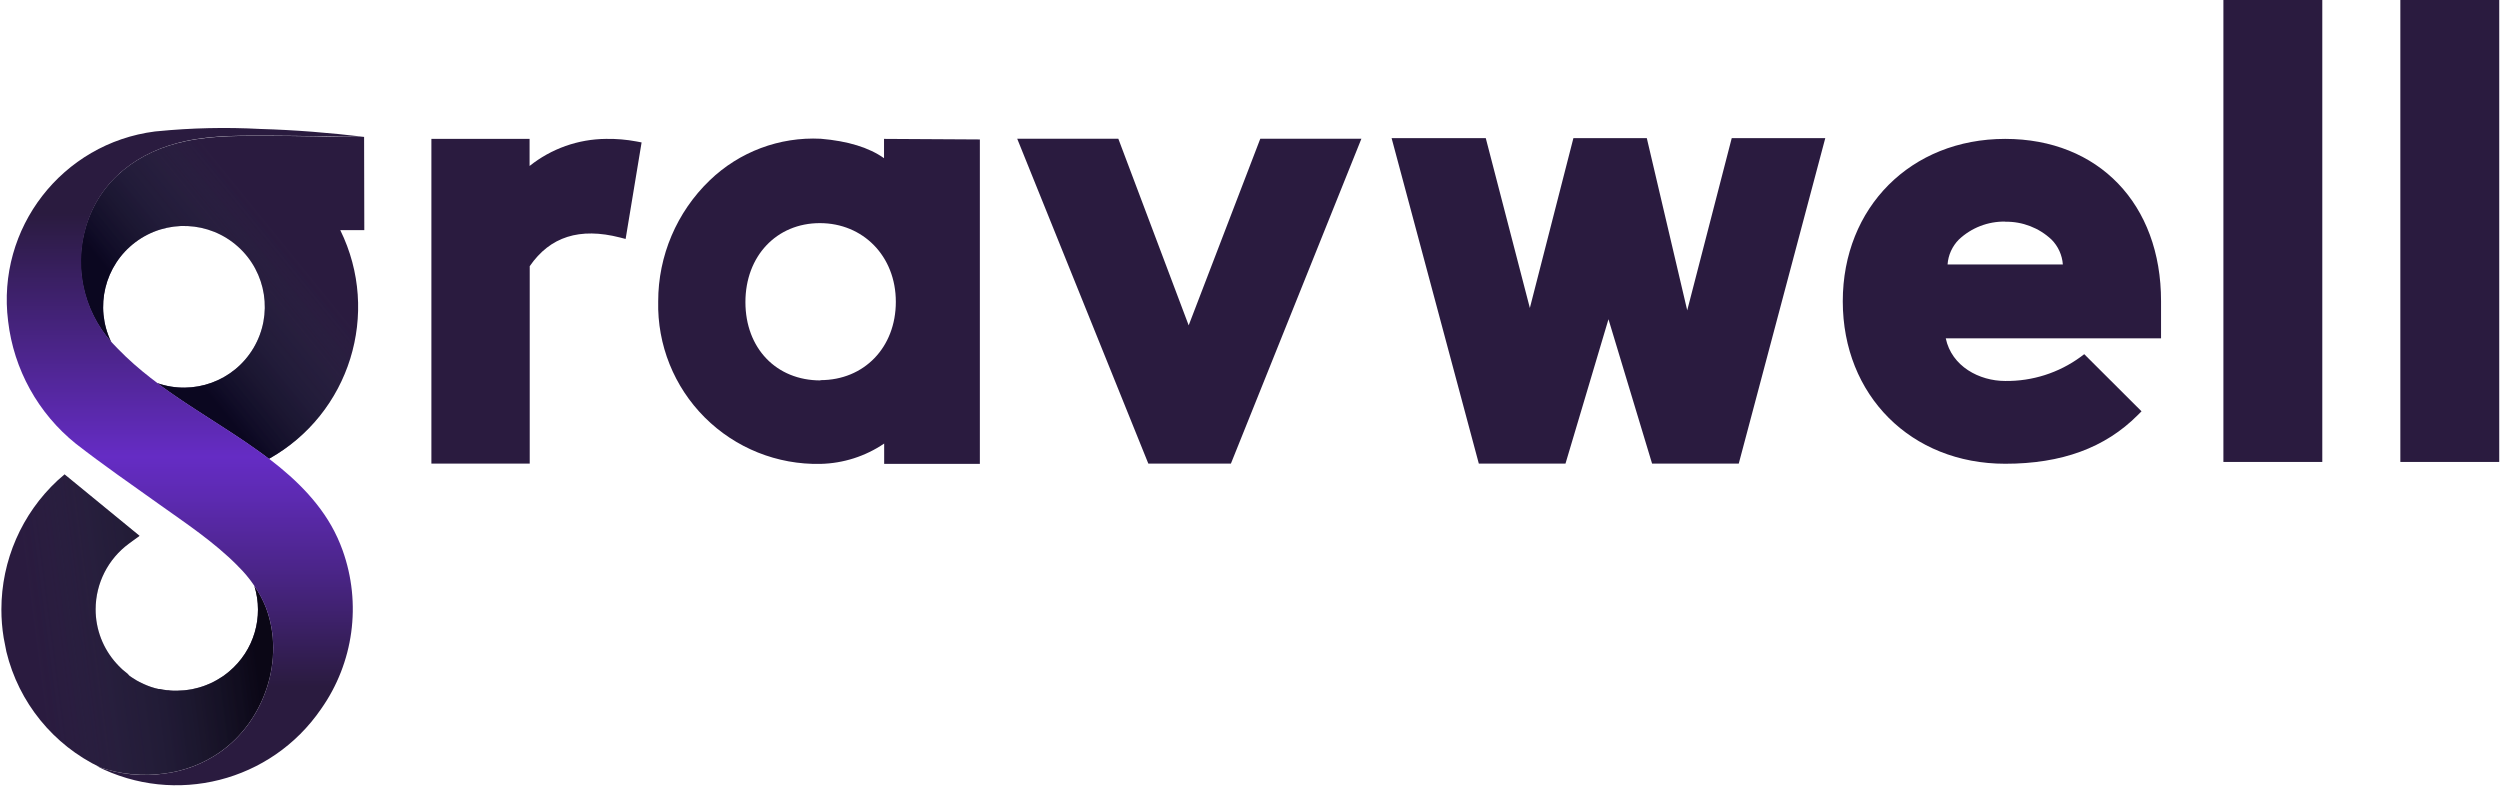
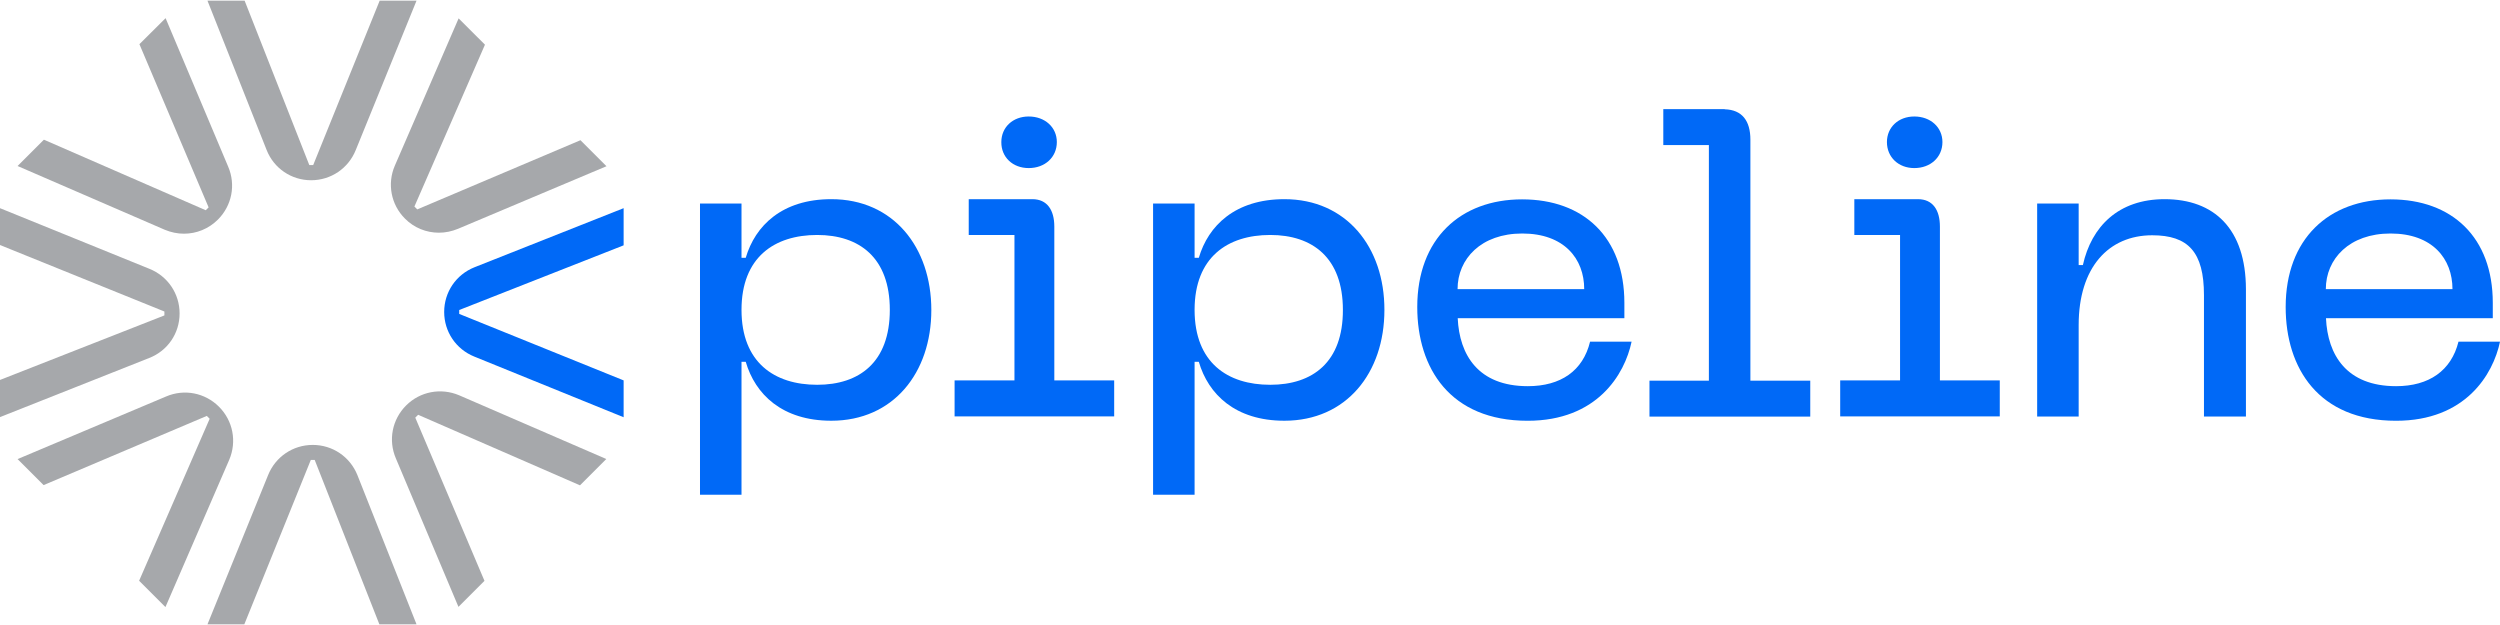
- <svg xmlns="http://www.w3.org/2000/svg" id="Layer_1" data-name="Layer 1" viewBox="0 0 360 113.07">
-   <defs>
-     <style>.cls-1{fill:#2a1b3f;}.cls-2,.cls-3{opacity:0.74;}.cls-2{fill:url(#linear-gradient);}.cls-3{fill:url(#linear-gradient-2);}.cls-4{fill:url(#linear-gradient-3);}</style>
-     <linearGradient id="linear-gradient" x1="13.08" y1="57.85" x2="45.59" y2="31.4" gradientUnits="userSpaceOnUse">
-       <stop offset="0.33" stop-color="#000016" />
-       <stop offset="0.86" stop-color="#2c3b4a" stop-opacity="0" />
-     </linearGradient>
-     <linearGradient id="linear-gradient-2" x1="-3.36" y1="92.43" x2="55.27" y2="84.78" gradientUnits="userSpaceOnUse">
-       <stop offset="0.14" stop-color="#2c3b4a" stop-opacity="0" />
-       <stop offset="0.67" stop-color="#000008" />
-     </linearGradient>
-     <linearGradient id="linear-gradient-3" x1="26.7" y1="113.07" x2="26.7" y2="18.45" gradientUnits="userSpaceOnUse">
-       <stop offset="0.15" stop-color="#2a1b3f" />
-       <stop offset="0.31" stop-color="#482482" />
-       <stop offset="0.44" stop-color="#5d2ab2" />
-       <stop offset="0.5" stop-color="#652cc4" />
-       <stop offset="0.87" stop-color="#2a1b3f" />
-     </linearGradient>
-   </defs>
-   <path class="cls-1" d="M87.26,20h0a17.86,17.86,0,0,0-11,3.9V20H62.12V66.76H76.28V38.33c2.93-4.26,7.2-5.61,13-4.13l.81.21,2.3-13.9-.73-.14A21.65,21.65,0,0,0,87.26,20Z" />
-   <path class="cls-1" d="M127.3,22.78c-2.15-1.53-5.2-2.47-9.11-2.8a21.48,21.48,0,0,0-16,6,24.16,24.16,0,0,0-7.41,17.43,22.88,22.88,0,0,0,23.39,23.39,17,17,0,0,0,9.15-2.93v2.93h13.78V20.08L127.3,20Zm-9.15,32c-6.37,0-10.81-4.64-10.81-11.28s4.5-11.37,10.72-11.37S129,36.88,129,43.46,124.42,54.74,118.15,54.74Z" />
-   <polygon class="cls-1" points="171.17 46.85 161.04 19.98 146.48 19.98 165.36 66.76 177.25 66.76 196.04 19.98 181.48 19.98 171.17 46.85" />
-   <polygon class="cls-1" points="242.96 44.69 237.14 19.89 226.57 19.89 220.3 44.35 213.95 19.89 200.39 19.89 212.95 66.76 225.43 66.76 231.62 45.97 237.9 66.76 250.38 66.76 262.84 19.89 249.37 19.89 242.96 44.69" />
-   <path class="cls-1" d="M288.75,20c-13.56,0-23.39,9.84-23.39,23.39s9.83,23.39,23.39,23.39c8.13,0,14.38-2.29,19.08-7l.55-.55L300.13,51l-.53.4a18,18,0,0,1-10.85,3.46c-3.73,0-7.71-2.1-8.56-6.14h31V43.37C311.21,29.38,302.18,20,288.75,20Zm0,11.93a9.47,9.47,0,0,1,6.67,2.57,5.66,5.66,0,0,1,1.63,3.58h-16.6a5.65,5.65,0,0,1,1.62-3.58A9.49,9.49,0,0,1,288.75,31.91Z" />
-   <rect class="cls-1" x="320.17" width="14.24" height="66.52" />
-   <rect class="cls-1" x="345.65" width="14.24" height="66.52" />
-   <path class="cls-1" d="M36.63,84.38A11.6,11.6,0,0,1,33,96.69c-.18.16-.37.3-.56.44l-.29.22c-.19.13-.39.25-.59.37l-.31.19c-.2.12-.41.22-.61.33l-.34.16-.63.26-.37.14-.63.2-.44.11-.59.14-.59.09-.48.06c-.36,0-.73.06-1.1.06s-.83,0-1.24-.07l-.19,0a8.68,8.68,0,0,1-1-.17l-.19,0a8,8,0,0,1-1-.27l-.21-.07c-.31-.11-.62-.23-.92-.37l-.23-.11c-.29-.13-.57-.28-.84-.43l-.25-.16a9,9,0,0,1-.76-.5L18.35,97c-.24-.18-.47-.37-.7-.57l-.23-.22c-.23-.21-.44-.44-.65-.67a11.59,11.59,0,0,1-3-7.82,11.77,11.77,0,0,1,4.79-9.44l1.53-1.12L9.3,68.31l-1,.87A25.36,25.36,0,0,0,.2,87.76a25.08,25.08,0,0,0,.33,4.09l.39,2a25,25,0,0,0,13.55,16.67,20.08,20.08,0,0,0,9.29.85,17.81,17.81,0,0,0,7.81-3c6.49-4.47,9.54-13.48,6.69-20.94A15.49,15.49,0,0,0,36.63,84.38Z" />
-   <path class="cls-1" d="M52.43,19.72l-1.11,0c-2,0-3.88,0-5.78-.08l-4.87-.07H39.33c-4.23,0-8.49-.12-12.62.77C20,21.75,14.39,25.87,12.36,32.67A17.42,17.42,0,0,0,16,49.22a11.64,11.64,0,1,1,6.63,5.94c4.71,3.51,9.9,6.41,14.66,9.84.48.35,1,.7,1.44,1.07A25.06,25.06,0,0,0,49,33.14h3.46Z" />
-   <path class="cls-2" d="M52.43,19.72l-1.11,0c-2,0-3.88,0-5.78-.08l-4.87-.07H39.33c-4.23,0-8.49-.12-12.62.77C20,21.75,14.39,25.87,12.36,32.67A17.42,17.42,0,0,0,16,49.22a11.64,11.64,0,1,1,6.63,5.94c4.71,3.51,9.9,6.41,14.66,9.84.48.35,1,.7,1.44,1.07A25.06,25.06,0,0,0,49,33.14h3.46Z" />
-   <path class="cls-3" d="M36.63,84.38A11.6,11.6,0,0,1,33,96.69c-.18.16-.37.3-.56.44l-.29.22c-.19.13-.39.25-.59.37l-.31.19c-.2.12-.41.22-.61.33l-.34.16-.63.26-.37.14-.63.2-.44.11-.59.14-.59.09-.48.06c-.36,0-.73.06-1.1.06s-.83,0-1.24-.07l-.19,0a8.68,8.68,0,0,1-1-.17l-.19,0a8,8,0,0,1-1-.27l-.21-.07c-.31-.11-.62-.23-.92-.37l-.23-.11c-.29-.13-.57-.28-.84-.43l-.25-.16a9,9,0,0,1-.76-.5L18.35,97c-.24-.18-.47-.37-.7-.57l-.23-.22c-.23-.21-.44-.44-.65-.67a11.59,11.59,0,0,1-3-7.82,11.77,11.77,0,0,1,4.79-9.44l1.53-1.12L9.3,68.31l-1,.87A25.36,25.36,0,0,0,.2,87.76a25.08,25.08,0,0,0,.33,4.09l.39,2a25,25,0,0,0,13.55,16.67,20.08,20.08,0,0,0,9.29.85,17.81,17.81,0,0,0,7.81-3c6.49-4.47,9.54-13.48,6.69-20.94A15.49,15.49,0,0,0,36.63,84.38Z" />
-   <path class="cls-4" d="M22.33,18.93A24.44,24.44,0,0,0,1.17,46.26,26.59,26.59,0,0,0,10.93,63.9c3.86,3,7.88,5.79,11.87,8.63s8,5.5,11.37,8.89l.1.11a17.65,17.65,0,0,1,4,5.91c2.85,7.46-.2,16.47-6.69,20.94a17.81,17.81,0,0,1-7.81,3,19.51,19.51,0,0,1-9.84-1.06,25.25,25.25,0,0,0,32.3-8.22,25,25,0,0,0,3.1-22.87,22.54,22.54,0,0,0-1.62-3.53C45.22,71.33,41.37,67.92,37.31,65,30.52,60.11,22.85,56.29,17,50.25a17.54,17.54,0,0,1-4.6-17.58c2-6.8,7.59-10.92,14.35-12.36,4.13-.89,8.39-.77,12.62-.77,4.4,0,8.58.17,13.1.17-5-.59-10-1-15-1.14a97.61,97.61,0,0,0-14.81.33Z" />
+ <svg xmlns="http://www.w3.org/2000/svg" width="496" height="124" viewBox="0 0 496 124" fill="none">
+   <path d="M303.118 76.617C293.27 76.617 289.539 70.409 289.211 63.128H322.276V60.084C322.276 47.103 314.219 39.553 301.984 39.553C289.748 39.553 281.184 47.371 281.184 60.92C281.184 73.065 287.719 83.48 303.088 83.48C316.845 83.48 322.336 74.319 323.709 67.783H315.472C314.07 73.573 309.653 76.617 303.118 76.617ZM302.013 46.327C310.339 46.327 314.308 51.34 314.308 57.368H289.181C289.181 51.34 293.866 46.327 302.013 46.327Z" fill="#0069F7" />
+   <path d="M487.765 67.783C486.333 73.543 481.916 76.617 475.381 76.617C465.533 76.617 461.802 70.409 461.474 63.128H494.569V60.084C494.569 47.103 486.512 39.553 474.276 39.553C462.041 39.553 453.477 47.371 453.477 60.92C453.477 73.065 460.012 83.48 475.381 83.48C489.138 83.48 494.629 74.319 496.002 67.783H487.765ZM474.276 46.327C482.602 46.327 486.571 51.34 486.571 57.368H461.444C461.444 51.34 466.13 46.327 474.276 46.327Z" fill="#0069F7" />
+   <path d="M164.931 39.516C155.173 39.516 149.831 44.768 147.951 51.154H147.115V45.812V40.381H138.879V98.155H147.115V77.206V71.775H147.951C149.831 78.221 155.173 83.473 164.931 83.473C177.226 83.473 184.776 73.983 184.776 61.509C184.776 49.035 177.226 39.516 164.931 39.516ZM162.126 76.341C153.651 76.341 147.115 71.924 147.115 61.479C147.115 51.035 153.651 46.618 162.126 46.618C170.512 46.618 176.54 51.124 176.54 61.479C176.54 71.864 170.512 76.341 162.126 76.341Z" fill="#0069F7" />
+   <path d="M254.822 39.516C245.063 39.516 239.722 44.768 237.842 51.154H237.006V40.381H228.77V98.155H237.006V71.775H237.842C239.722 78.221 245.063 83.473 254.822 83.473C267.117 83.473 274.667 73.983 274.667 61.509C274.697 49.035 267.117 39.516 254.822 39.516ZM252.016 76.341C243.541 76.341 237.036 71.954 237.006 61.539V61.42C237.036 51.035 243.541 46.618 252.016 46.618C260.402 46.618 266.43 51.124 266.43 61.479C266.46 71.864 260.432 76.341 252.016 76.341Z" fill="#0069F7" />
+   <path d="M347.278 27.711C347.278 23.981 345.637 21.773 342.175 21.683V21.653H329.999V28.786H330.059H339.042V28.815V75.518H327.254V82.65H359.155V75.518H347.278V27.711Z" fill="#0069F7" />
+   <path d="M204.096 33.347C207.319 33.347 209.676 31.198 209.676 28.184C209.676 25.259 207.319 23.111 204.096 23.111C200.932 23.111 198.664 25.259 198.664 28.184C198.635 31.198 200.932 33.347 204.096 33.347Z" fill="#0069F7" />
+   <path d="M209.176 44.947C209.176 41.694 207.773 39.516 204.819 39.516H192.196V40.351V46.618H201.268V46.708V75.475H189.391V82.608H221.053V75.475H209.176V44.947V44.947Z" fill="#0069F7" />
+   <path d="M379.798 33.347C383.021 33.347 385.379 31.198 385.379 28.184C385.379 25.259 383.021 23.111 379.798 23.111C376.635 23.111 374.367 25.259 374.367 28.184C374.367 31.198 376.665 33.347 379.798 33.347Z" fill="#0069F7" />
+   <path d="M384.879 44.947C384.879 41.694 383.476 39.516 380.522 39.516H367.899V40.351V46.618H376.971V46.708V75.475H365.094V82.608H396.756V75.475H384.879V44.947Z" fill="#0069F7" />
+   <path d="M429.448 39.516C420.287 39.516 414.945 44.947 413.244 52.587H412.408V47.245V40.381H404.172V82.637H412.408V64.493C412.408 53.034 418.347 46.678 427.001 46.678C434.133 46.678 437.267 49.99 437.267 58.555V82.637H445.593V57.361C445.563 45.395 439.296 39.516 429.448 39.516Z" fill="#0069F7" />
+   <path d="M123.727 48.673V41.302L94.123 53.03C90.483 54.492 88.125 57.954 88.125 61.893C88.125 65.832 90.483 69.294 94.123 70.756L123.727 82.782V75.471L91.109 62.281V61.505L123.727 48.673Z" fill="#0069F7" />
+   <path d="M35.632 62.191C35.632 58.252 33.274 54.79 29.633 53.328L0 41.302V48.613L32.617 61.803V62.579L0 75.381V82.752L29.603 71.025C33.274 69.592 35.632 66.13 35.632 62.191Z" fill="#A6A8AB" />
+   <path d="M80.572 80.445C77.796 83.22 76.99 87.338 78.542 90.949L90.957 120.403L96.119 115.241L82.392 82.862L82.959 82.295L115.069 96.291L120.291 91.069L91.076 78.416C87.465 76.894 83.347 77.67 80.572 80.445Z" fill="#A6A8AB" />
+   <path d="M36.494 46.366C38.971 46.366 41.388 45.411 43.238 43.561C46.013 40.786 46.819 36.668 45.267 33.057L32.853 3.603L27.66 8.765L41.388 41.144L40.821 41.711L8.711 27.715L3.488 32.937L32.704 45.59C33.927 46.098 35.21 46.366 36.494 46.366Z" fill="#A6A8AB" />
+   <path d="M62.05 88.272C58.111 88.272 54.649 90.629 53.187 94.27L41.16 123.873H48.471L61.662 91.256H62.438L75.27 123.873H82.641L70.913 94.27C69.451 90.629 65.989 88.272 62.05 88.272Z" fill="#A6A8AB" />
+   <path d="M61.721 35.76C65.66 35.76 69.122 33.402 70.585 29.762L82.641 0.128H75.329L62.139 32.746H61.363L48.531 0.128H41.16L52.888 29.732C54.321 33.402 57.812 35.76 61.721 35.76Z" fill="#A6A8AB" />
+   <path d="M43.447 80.697C40.672 77.921 36.553 77.115 32.942 78.667L3.488 91.082L8.651 96.244L41.03 82.517L41.597 83.084L27.601 115.224L32.823 120.446L45.476 91.231C47.028 87.59 46.222 83.472 43.447 80.697Z" fill="#A6A8AB" />
+   <path d="M80.339 43.364C82.159 45.214 84.606 46.169 87.083 46.169C88.366 46.169 89.649 45.9 90.873 45.393L120.327 32.979L115.164 27.816L82.786 41.544L82.219 40.977L96.215 8.866L90.992 3.644L78.339 32.859C76.787 36.441 77.563 40.589 80.339 43.364Z" fill="#A6A8AB" />
</svg>
